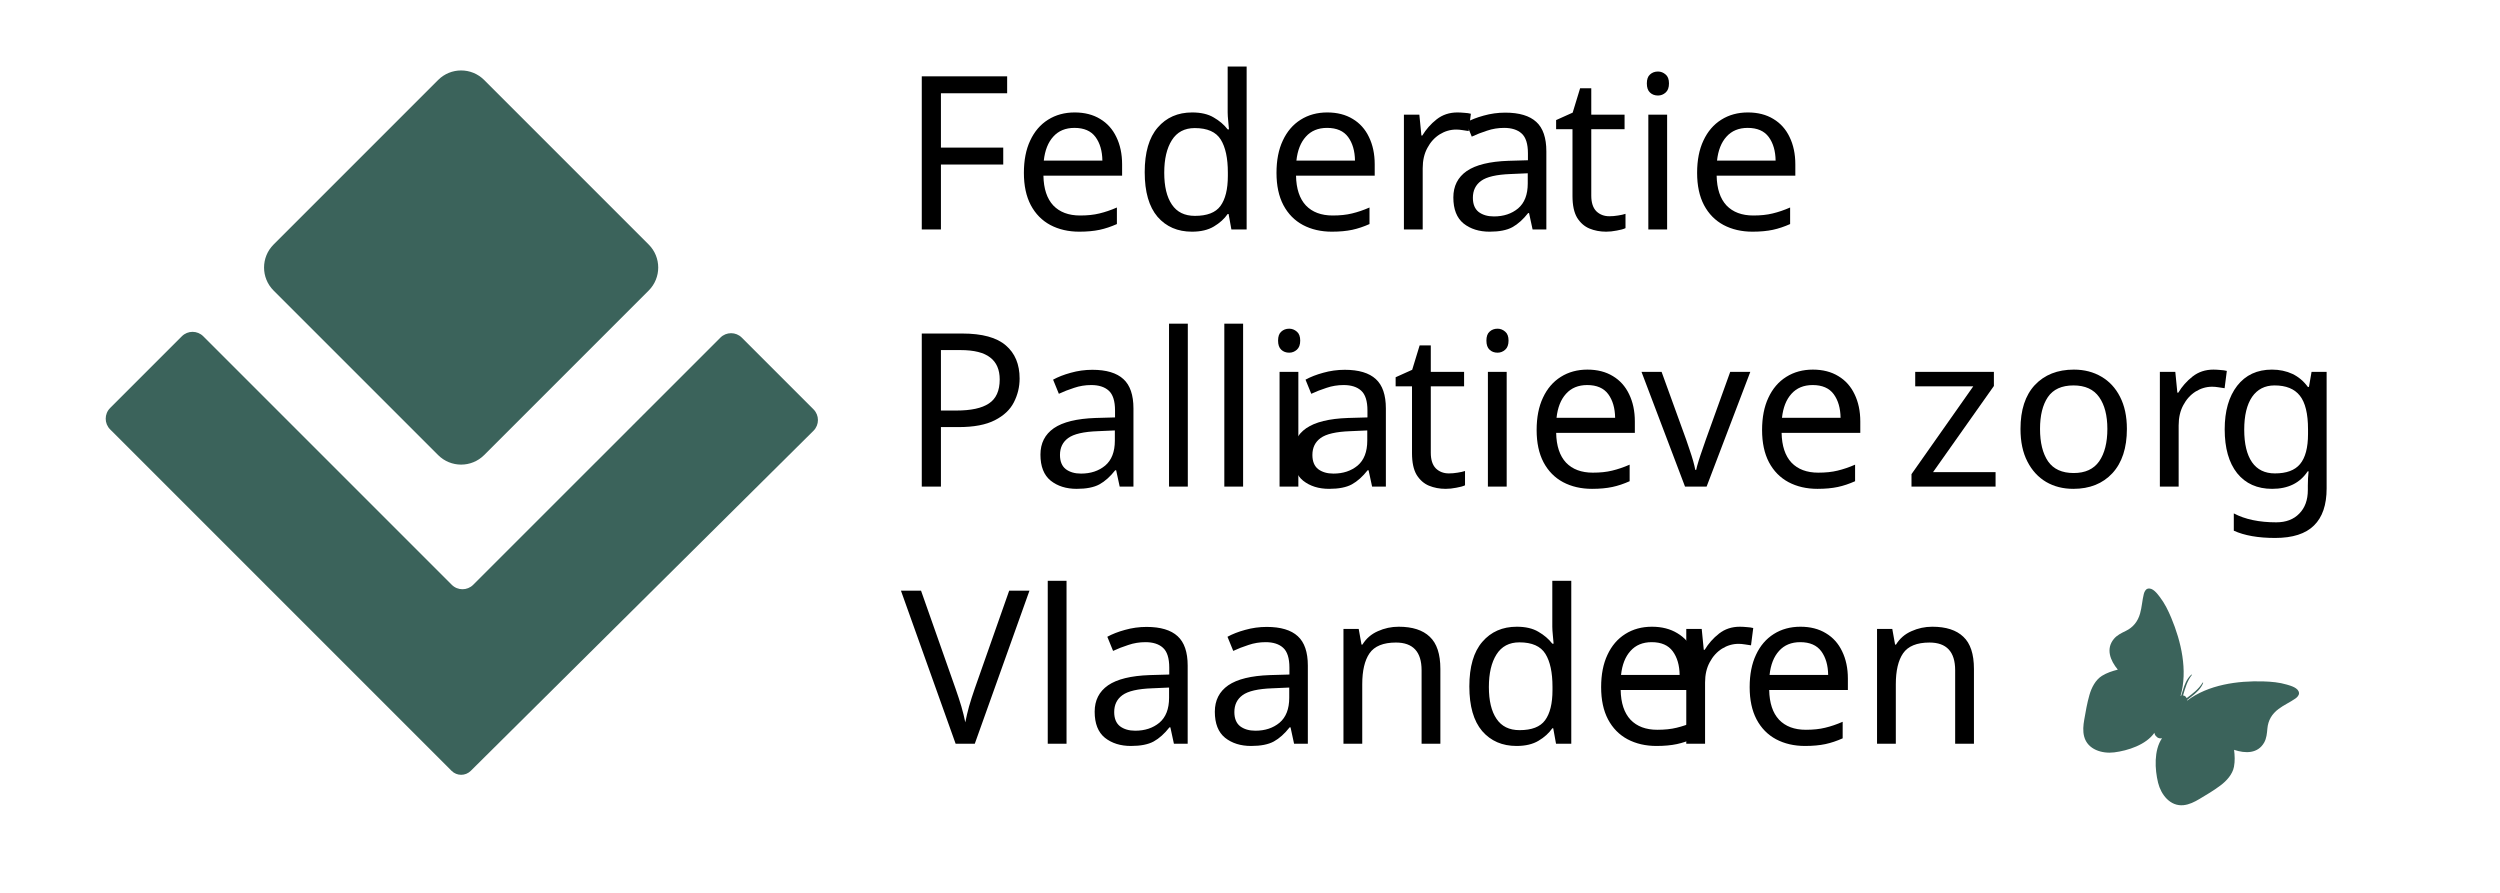
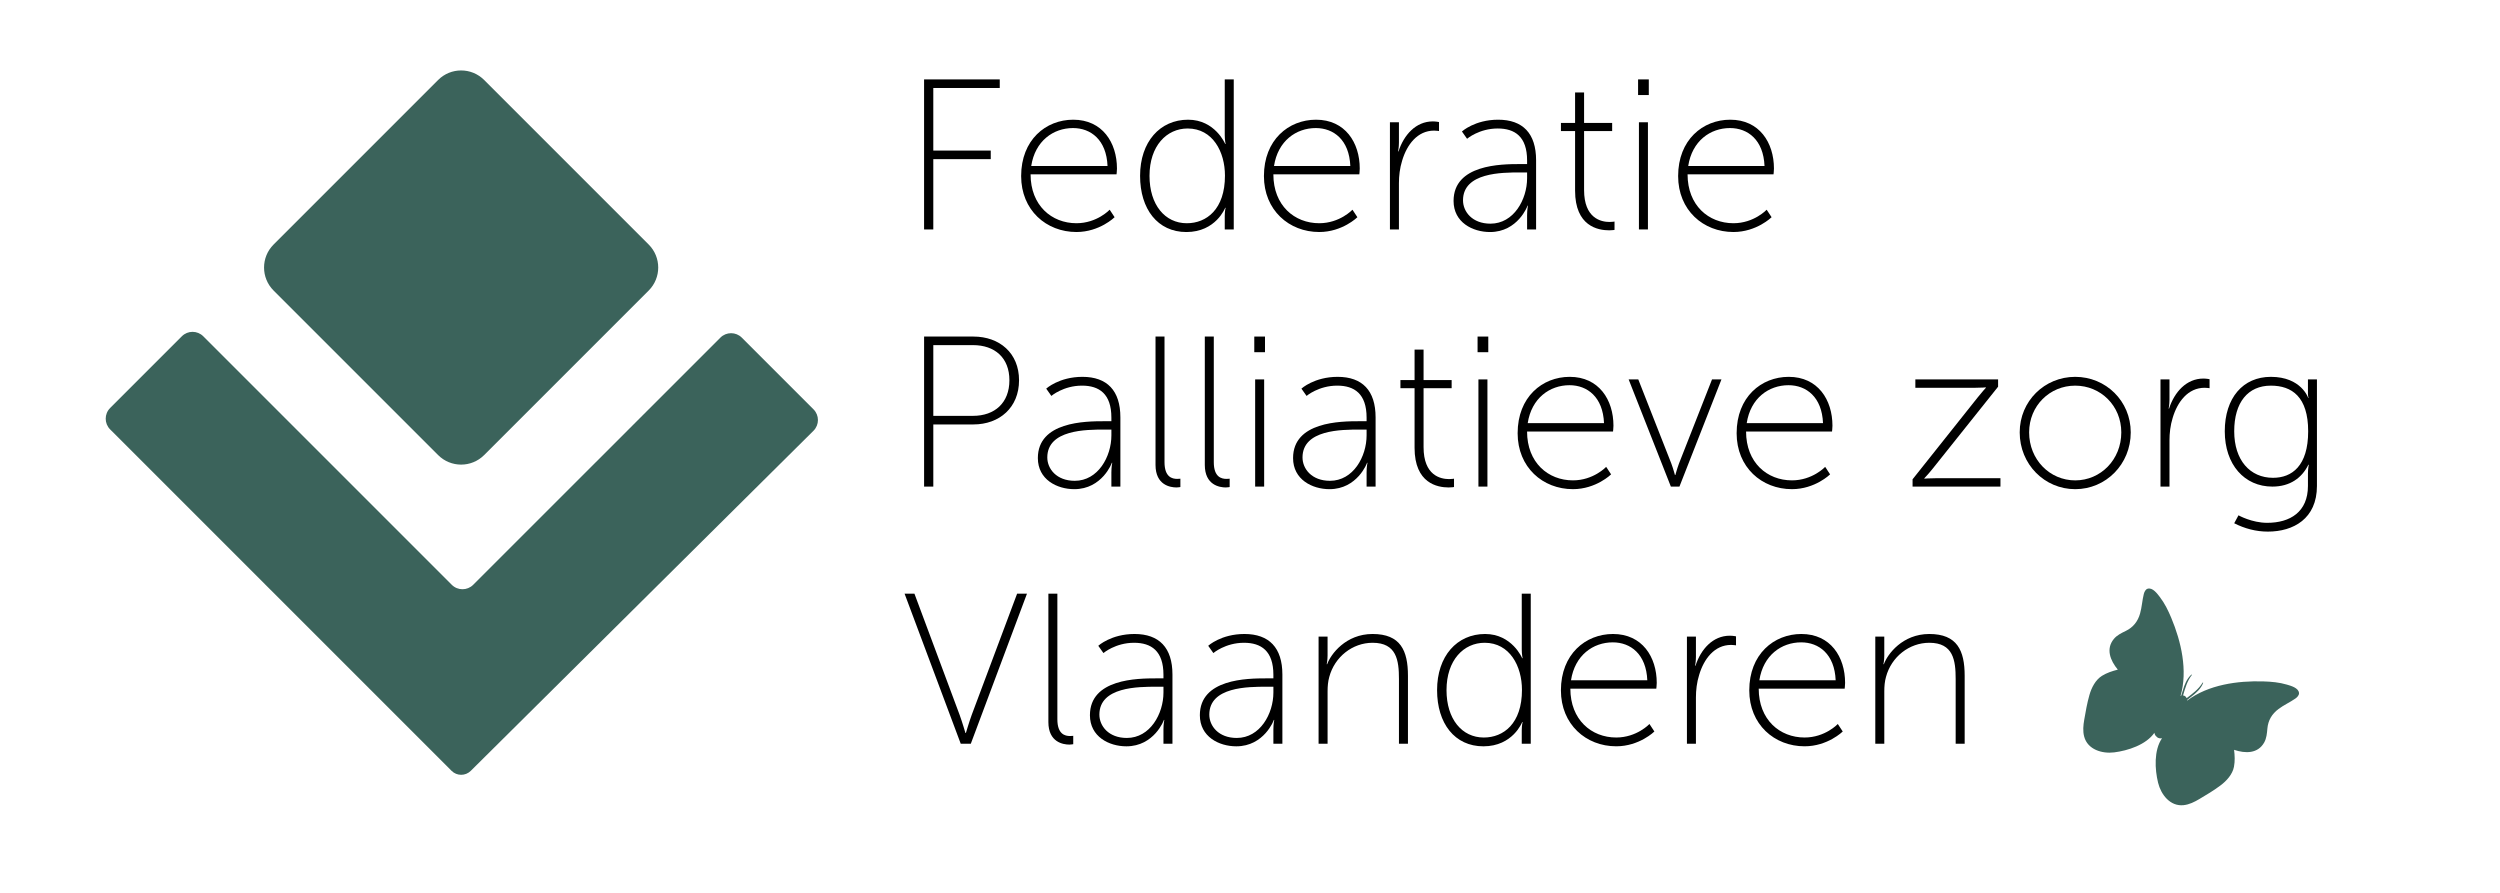
<svg xmlns="http://www.w3.org/2000/svg" version="1.1" id="Layer_1" x="0px" y="0px" viewBox="0 0 210 75" style="enable-background:new 0 0 210 75;" xml:space="preserve">
  <g>
    <g>
      <g>
        <path style="fill:#3B635B;" d="M37.949,49.123L17.074,28.248c-0.497-0.497-1.303-0.497-1.799,0l-6.023,6.023     c-0.497,0.497-0.497,1.303,0,1.799l21.775,21.775l6.904,6.904c0.445,0.445,1.166,0.447,1.613,0.003l28.79-28.569     c0.497-0.497,0.497-1.303,0-1.799l-6.023-6.023c-0.497-0.497-1.303-0.497-1.799,0L39.748,49.123     C39.252,49.62,38.446,49.62,37.949,49.123z" />
      </g>
      <path style="fill:#3B635B;" d="M40.667,38.227L54.49,24.405c1.067-1.067,1.067-2.797,0-3.864L40.667,6.718    c-1.067-1.067-2.797-1.067-3.864,0L22.981,20.541c-1.067,1.067-1.067,2.797,0,3.864l13.822,13.822    C37.87,39.294,39.6,39.294,40.667,38.227z" />
    </g>
-     <text transform="matrix(1 0 0 1 75.6787 19.2739)">
-       <tspan x="0" y="0" style="font-family:'MuseoSans-100'; font-size:18px;">Feder</tspan>
-       <tspan x="45.575" y="0" style="font-family:'MuseoSans-100'; font-size:18px;">a</tspan>
-       <tspan x="54.755" y="0" style="font-family:'MuseoSans-100'; font-size:18px;">tie</tspan>
-       <tspan x="0" y="21.6" style="font-family:'MuseoSans-100'; font-size:18px;">Palli</tspan>
-       <tspan x="32.093" y="21.6" style="font-family:'MuseoSans-100'; font-size:18px;">a</tspan>
-       <tspan x="41.273" y="21.6" style="font-family:'MuseoSans-100'; font-size:18px;">tieve </tspan>
-       <tspan x="84.185" y="21.6" style="font-family:'MuseoSans-100'; font-size:18px;">z</tspan>
-       <tspan x="93.058" y="21.6" style="font-family:'MuseoSans-100'; font-size:18px;">o</tspan>
-       <tspan x="104.218" y="21.6" style="font-family:'MuseoSans-100'; font-size:18px;">r</tspan>
-       <tspan x="110.212" y="21.6" style="font-family:'MuseoSans-100'; font-size:18px;">g</tspan>
-       <tspan x="0" y="43.2" style="font-family:'MuseoSans-100'; font-size:18px;">Vlaande</tspan>
-       <tspan x="64.439" y="43.2" style="font-family:'MuseoSans-100'; font-size:18px;">r</tspan>
-       <tspan x="70.307" y="43.2" style="font-family:'MuseoSans-100'; font-size:18px;">en</tspan>
-     </text>
+     <g>
+       <path d="M77.623,6.67h6.356v0.721h-5.582v5.257h4.826v0.72h-4.826v5.906h-0.774V6.67z" />
+       <path d="M90.152,10.055c2.449,0,3.673,1.927,3.673,4.105c0,0.198-0.036,0.486-0.036,0.486h-7.22c0,2.611,1.765,4.105,3.853,4.105    c1.729,0,2.791-1.135,2.791-1.135l0.414,0.63c0,0-1.26,1.243-3.205,1.243c-2.539,0-4.646-1.837-4.646-4.7    C85.777,11.748,87.848,10.055,90.152,10.055z M93.033,13.944c-0.09-2.197-1.404-3.187-2.899-3.187    c-1.656,0-3.187,1.081-3.511,3.187H93.033z" />
+       <path d="M99.8,10.055c2.269,0,3.115,2.035,3.115,2.035h0.036c0,0-0.072-0.324-0.072-0.738V6.67h0.756v12.604h-0.756V18.14    c0-0.414,0.072-0.684,0.072-0.684h-0.036c0,0-0.774,2.035-3.259,2.035c-2.413,0-3.889-1.927-3.889-4.718    C95.767,11.91,97.441,10.055,99.8,10.055z M99.692,18.752c1.656,0,3.205-1.17,3.205-3.998c0-1.999-1.026-3.961-3.133-3.961    c-1.764,0-3.205,1.458-3.205,3.979C96.559,17.203,97.855,18.752,99.692,18.752z" />
+       <path d="M110.546,10.055c2.449,0,3.673,1.927,3.673,4.105c0,0.198-0.036,0.486-0.036,0.486h-7.22c0,2.611,1.765,4.105,3.853,4.105    c1.729,0,2.791-1.135,2.791-1.135l0.414,0.63c0,0-1.26,1.243-3.205,1.243c-2.539,0-4.646-1.837-4.646-4.7    C106.17,11.748,108.241,10.055,110.546,10.055z M113.427,13.944c-0.09-2.197-1.404-3.187-2.899-3.187    c-1.656,0-3.187,1.081-3.511,3.187H113.427z" />
+       <path d="M116.754,10.271h0.756v1.71c0,0.414-0.072,0.738-0.072,0.738h0.036c0.45-1.386,1.458-2.521,2.881-2.521    c0.27,0,0.522,0.054,0.522,0.054v0.756c0,0-0.216-0.036-0.414-0.036c-1.404,0-2.287,1.188-2.683,2.521    c-0.198,0.63-0.27,1.296-0.27,1.891v3.889h-0.756V10.271z" />
+       <path d="M127.682,13.782h0.594v-0.306c0-1.999-1.026-2.683-2.467-2.683c-1.566,0-2.575,0.864-2.575,0.864l-0.432-0.612    c0,0,1.081-0.99,3.043-0.99c2.071,0,3.187,1.152,3.187,3.403v5.816h-0.756v-1.188c0-0.486,0.072-0.81,0.072-0.81h-0.036    c0.018,0-0.81,2.215-3.151,2.215c-1.458,0-3.061-0.811-3.061-2.611C122.1,13.818,126.079,13.782,127.682,13.782z M125.197,18.788    c1.962,0,3.079-2.035,3.079-3.817v-0.486H127.7c-1.53,0-4.807,0-4.807,2.341C122.893,17.779,123.667,18.788,125.197,18.788z" />
+       <path d="M132.307,11.009h-1.188v-0.684h1.188V7.769h0.756v2.557h2.358v0.684h-2.358v4.952c0,2.377,1.422,2.683,2.143,2.683    c0.252,0,0.414-0.036,0.414-0.036v0.702c0,0-0.18,0.036-0.45,0.036c-0.936,0-2.863-0.342-2.863-3.331V11.009z" />
+       <path d="M137.599,6.67h0.9v1.314h-0.9V6.67z M137.67,10.271h0.756v9.002h-0.756V10.271z" />
+       <path d="M145.339,10.055c2.449,0,3.673,1.927,3.673,4.105c0,0.198-0.036,0.486-0.036,0.486h-7.22c0,2.611,1.765,4.105,3.853,4.105    c1.729,0,2.791-1.135,2.791-1.135l0.414,0.63c0,0-1.26,1.243-3.205,1.243c-2.539,0-4.646-1.837-4.646-4.7    C140.964,11.748,143.035,10.055,145.339,10.055z M148.22,13.944c-0.09-2.197-1.404-3.187-2.899-3.187    c-1.656,0-3.187,1.081-3.511,3.187H148.22z" />
+       <path d="M77.623,28.271h4.142c2.196,0,3.835,1.386,3.835,3.673s-1.639,3.709-3.835,3.709h-3.367v5.222h-0.774V28.271z     M81.729,34.932c1.836,0,3.061-1.098,3.061-2.989s-1.225-2.953-3.061-2.953h-3.331v5.942H81.729z" />
+       <path d="M92.762,35.382h0.594v-0.306c0-1.999-1.026-2.683-2.467-2.683c-1.566,0-2.575,0.864-2.575,0.864l-0.432-0.612    c0,0,1.081-0.99,3.043-0.99c2.071,0,3.187,1.152,3.187,3.403v5.816h-0.756v-1.188c0-0.486,0.072-0.81,0.072-0.81h-0.036    c0.018,0-0.81,2.214-3.151,2.214c-1.458,0-3.061-0.81-3.061-2.61C87.181,35.418,91.16,35.382,92.762,35.382z M90.278,40.388    c1.962,0,3.079-2.034,3.079-3.817v-0.486H92.78c-1.53,0-4.807,0-4.807,2.341C87.973,39.379,88.747,40.388,90.278,40.388z" />
+       <path d="M97.063,28.271h0.756v10.551c0,1.261,0.648,1.404,1.063,1.404c0.144,0,0.27-0.018,0.27-0.018v0.702    c0,0-0.162,0.036-0.324,0.036c-0.522,0-1.764-0.198-1.764-1.891V28.271z" />
+       <path d="M101.203,28.271h0.756v10.551c0,1.261,0.648,1.404,1.063,1.404c0.144,0,0.27-0.018,0.27-0.018v0.702    c0,0-0.162,0.036-0.324,0.036c-0.522,0-1.764-0.198-1.764-1.891V28.271z" />
+       <path d="M105.36,28.271h0.9v1.314h-0.9V28.271z M105.433,31.871h0.756v9.003h-0.756V31.871z" />
+       <path d="M114.2,35.382h0.594v-0.306c0-1.999-1.026-2.683-2.467-2.683c-1.566,0-2.575,0.864-2.575,0.864l-0.432-0.612    c0,0,1.081-0.99,3.043-0.99c2.071,0,3.187,1.152,3.187,3.403v5.816h-0.756v-1.188c0-0.486,0.072-0.81,0.072-0.81h-0.036    c0.018,0-0.81,2.214-3.151,2.214c-1.458,0-3.061-0.81-3.061-2.61C108.618,35.418,112.598,35.382,114.2,35.382z M111.715,40.388    c1.962,0,3.079-2.034,3.079-3.817v-0.486h-0.576c-1.53,0-4.807,0-4.807,2.341C109.411,39.379,110.185,40.388,111.715,40.388z" />
+       <path d="M118.824,32.609h-1.188v-0.684h1.188v-2.557h0.756v2.557h2.358v0.684h-2.358v4.952c0,2.376,1.422,2.683,2.143,2.683    c0.252,0,0.414-0.036,0.414-0.036v0.702c0,0-0.18,0.036-0.45,0.036c-0.936,0-2.863-0.342-2.863-3.331V32.609z" />
+       <path d="M124.116,28.271h0.9v1.314h-0.9V28.271z M124.188,31.871h0.756v9.003h-0.756V31.871z" />
+       <path d="M131.857,31.655c2.449,0,3.673,1.927,3.673,4.105c0,0.198-0.036,0.486-0.036,0.486h-7.22c0,2.611,1.765,4.105,3.853,4.105    c1.729,0,2.791-1.134,2.791-1.134l0.414,0.63c0,0-1.26,1.242-3.205,1.242c-2.539,0-4.646-1.836-4.646-4.699    C127.481,33.348,129.552,31.655,131.857,31.655z M134.738,35.544c-0.09-2.197-1.404-3.187-2.899-3.187    c-1.656,0-3.187,1.081-3.511,3.187H134.738z" />
+       <path d="M136.806,31.871h0.81l2.773,7.059c0.162,0.432,0.306,0.972,0.306,0.972h0.036c0,0,0.145-0.541,0.306-0.972l2.773-7.059    h0.792l-3.529,9.003h-0.72L136.806,31.871z" />
+       <path d="M150.253,31.655c2.449,0,3.673,1.927,3.673,4.105c0,0.198-0.036,0.486-0.036,0.486h-7.22c0,2.611,1.765,4.105,3.853,4.105    c1.729,0,2.791-1.134,2.791-1.134l0.414,0.63c0,0-1.26,1.242-3.205,1.242c-2.539,0-4.646-1.836-4.646-4.699    C145.877,33.348,147.948,31.655,150.253,31.655z M153.134,35.544c-0.09-2.197-1.404-3.187-2.899-3.187    c-1.656,0-3.187,1.081-3.511,3.187H153.134z" />
+       <path d="M160.655,40.262l5.456-6.86c0.324-0.414,0.702-0.828,0.702-0.828v-0.036c0,0-0.324,0.036-0.918,0.036h-5.005v-0.703h6.95    v0.612l-5.474,6.86c-0.324,0.414-0.72,0.828-0.72,0.828v0.036c0,0,0.342-0.036,0.936-0.036h5.456v0.702h-7.382V40.262z" />
+       <path d="M174.318,31.655c2.575,0,4.664,2.035,4.664,4.664c0,2.683-2.089,4.771-4.664,4.771s-4.663-2.088-4.663-4.771    C169.655,33.69,171.744,31.655,174.318,31.655z M174.318,40.352c2.143,0,3.871-1.747,3.871-4.033c0-2.233-1.729-3.925-3.871-3.925    s-3.871,1.692-3.871,3.925C170.447,38.605,172.176,40.352,174.318,40.352z" />
+       <path d="M181.481,31.871h0.756v1.711c0,0.414-0.072,0.738-0.072,0.738h0.036c0.45-1.387,1.458-2.521,2.881-2.521    c0.27,0,0.522,0.054,0.522,0.054v0.756c0,0-0.216-0.036-0.414-0.036c-1.404,0-2.287,1.188-2.683,2.521    c-0.198,0.63-0.27,1.296-0.27,1.891v3.889h-0.756V31.871z" />
+       <path d="M190.446,43.917c1.927,0,3.421-0.918,3.421-3.097v-1.044c0-0.415,0.072-0.738,0.072-0.738h-0.036    c-0.54,1.098-1.53,1.836-3.025,1.836c-2.34,0-3.997-1.836-3.997-4.646c0-2.809,1.531-4.573,3.871-4.573    c2.557,0,3.133,1.765,3.133,1.765h0.036c0,0-0.054-0.126-0.054-0.342v-1.207h0.756v8.949c0,2.755-1.98,3.835-4.123,3.835    c-0.99,0-1.945-0.252-2.827-0.702l0.36-0.667C188.034,43.287,189.15,43.917,190.446,43.917z M193.886,36.229    c0-2.899-1.369-3.835-3.133-3.835c-1.926,0-3.079,1.404-3.079,3.835s1.332,3.907,3.259,3.907    C192.517,40.136,193.886,39.146,193.886,36.229z" />
+       <path d="M75.985,49.87h0.828l3.799,10.191c0.216,0.594,0.486,1.512,0.486,1.512h0.036c0,0,0.27-0.918,0.486-1.512l3.817-10.191    h0.828l-4.717,12.604h-0.846L75.985,49.87z" />
+       <path d="M88.063,49.87h0.756v10.551c0,1.26,0.648,1.405,1.063,1.405c0.144,0,0.27-0.018,0.27-0.018v0.702    c0,0-0.162,0.036-0.324,0.036c-0.522,0-1.764-0.198-1.764-1.89V49.87z" />
+       <path d="M97.136,56.982h0.594v-0.306c0-1.999-1.026-2.683-2.467-2.683c-1.566,0-2.575,0.864-2.575,0.864l-0.432-0.612    c0,0,1.081-0.99,3.043-0.99c2.071,0,3.187,1.152,3.187,3.403v5.816H97.73v-1.188c0-0.486,0.072-0.81,0.072-0.81h-0.036    c0.018,0-0.81,2.215-3.151,2.215c-1.458,0-3.061-0.811-3.061-2.611C91.555,57.019,95.534,56.982,97.136,56.982z M94.652,61.988    c1.962,0,3.079-2.035,3.079-3.817v-0.486h-0.576c-1.53,0-4.807,0-4.807,2.341C92.347,60.979,93.121,61.988,94.652,61.988z" />
+       <path d="M106.37,56.982h0.594v-0.306c0-1.999-1.026-2.683-2.467-2.683c-1.566,0-2.575,0.864-2.575,0.864l-0.432-0.612    c0,0,1.081-0.99,3.043-0.99c2.071,0,3.187,1.152,3.187,3.403v5.816h-0.756v-1.188c0-0.486,0.072-0.81,0.072-0.81H107    c0.018,0-0.81,2.215-3.151,2.215c-1.458,0-3.061-0.811-3.061-2.611C100.789,57.019,104.768,56.982,106.37,56.982z M103.886,61.988    c1.962,0,3.079-2.035,3.079-3.817v-0.486h-0.576c-1.53,0-4.807,0-4.807,2.341C101.581,60.979,102.355,61.988,103.886,61.988z" />
+       <path d="M110.76,53.472h0.756v1.584c0,0.415-0.072,0.738-0.072,0.738h0.036c0.306-0.846,1.566-2.539,3.817-2.539    c2.34,0,2.971,1.386,2.971,3.511v5.708h-0.756v-5.438c0-1.566-0.198-3.043-2.214-3.043c-1.693,0-3.187,1.188-3.637,2.863    c-0.108,0.378-0.144,0.792-0.144,1.225v4.393h-0.756V53.472z" />
+       <path d="M124.748,53.255c2.269,0,3.115,2.035,3.115,2.035h0.036c0,0-0.072-0.324-0.072-0.738V49.87h0.756v12.604h-0.756V61.34    c0-0.414,0.072-0.684,0.072-0.684h-0.036c0,0-0.774,2.035-3.259,2.035c-2.413,0-3.889-1.927-3.889-4.718    C120.714,55.11,122.389,53.255,124.748,53.255z M124.64,61.952c1.656,0,3.205-1.17,3.205-3.998c0-1.999-1.026-3.961-3.133-3.961    c-1.764,0-3.205,1.458-3.205,3.979C121.507,60.403,122.803,61.952,124.64,61.952z" />
+       <path d="M135.493,53.255c2.449,0,3.673,1.927,3.673,4.105c0,0.198-0.036,0.486-0.036,0.486h-7.22c0,2.611,1.765,4.105,3.853,4.105    c1.729,0,2.791-1.135,2.791-1.135l0.414,0.63c0,0-1.26,1.243-3.205,1.243c-2.539,0-4.646-1.837-4.646-4.7    C131.118,54.948,133.188,53.255,135.493,53.255z M138.374,57.145c-0.09-2.197-1.404-3.187-2.899-3.187    c-1.656,0-3.187,1.081-3.511,3.187H138.374z" />
+       <path d="M141.702,53.472h0.756v1.71c0,0.414-0.072,0.738-0.072,0.738h0.036c0.45-1.386,1.458-2.521,2.881-2.521    c0.27,0,0.522,0.054,0.522,0.054v0.756c0,0-0.216-0.036-0.414-0.036c-1.404,0-2.287,1.188-2.683,2.521    c-0.198,0.63-0.27,1.296-0.27,1.891v3.889h-0.756V53.472z" />
+       <path d="M151.315,53.255c2.449,0,3.673,1.927,3.673,4.105c0,0.198-0.036,0.486-0.036,0.486h-7.22c0,2.611,1.765,4.105,3.853,4.105    c1.729,0,2.791-1.135,2.791-1.135l0.414,0.63c0,0-1.26,1.243-3.205,1.243c-2.539,0-4.646-1.837-4.646-4.7    C146.94,54.948,149.011,53.255,151.315,53.255z M154.196,57.145c-0.09-2.197-1.404-3.187-2.899-3.187    c-1.656,0-3.187,1.081-3.511,3.187H154.196z" />
+       <path d="M157.524,53.472h0.756v1.584c0,0.415-0.072,0.738-0.072,0.738h0.036c0.306-0.846,1.566-2.539,3.817-2.539    c2.34,0,2.971,1.386,2.971,3.511v5.708h-0.756v-5.438c0-1.566-0.198-3.043-2.214-3.043c-1.693,0-3.187,1.188-3.637,2.863    c-0.108,0.378-0.144,0.792-0.144,1.225v4.393h-0.756V53.472z" />
+     </g>
  </g>
  <path style="fill:#3B635B;" d="M192.819,58.673c0.139-0.098,0.312-0.27,0.298-0.457c-0.032-0.436-0.685-0.609-1.017-0.708  c-0.645-0.192-1.309-0.25-1.978-0.27c-2.159-0.066-4.633,0.276-6.401,1.614c0.001-0.018,0-0.037-0.001-0.055  c0.113-0.095,0.231-0.188,0.357-0.284c0.406-0.309,0.799-0.66,0.988-1.145c0.011-0.028-0.031-0.05-0.047-0.024  c-0.34,0.56-0.833,0.913-1.338,1.299c-0.02-0.042-0.049-0.08-0.084-0.113c-0.002-0.012-0.009-0.024-0.021-0.034  c-0.058-0.047-0.128-0.072-0.199-0.078c0.181-0.61,0.334-1.196,0.735-1.714c0.019-0.024-0.017-0.056-0.039-0.035  c-0.385,0.35-0.573,0.842-0.716,1.332c-0.044,0.151-0.089,0.296-0.137,0.435c-0.018,0.005-0.035,0.011-0.052,0.019  c0.617-2.129,0.053-4.562-0.781-6.555c-0.258-0.617-0.55-1.217-0.96-1.751c-0.211-0.275-0.606-0.823-1.025-0.697  c-0.18,0.054-0.279,0.277-0.321,0.442c-0.136,0.542-0.162,1.109-0.315,1.646c-0.188,0.66-0.573,1.154-1.2,1.459  c-0.36,0.175-0.74,0.355-1.001,0.672c-0.688,0.833-0.307,1.803,0.331,2.579c-0.461,0.118-0.911,0.261-1.323,0.516  c-0.555,0.343-0.885,1.002-1.059,1.61c-0.194,0.677-0.317,1.381-0.436,2.074c-0.081,0.476-0.132,0.953-0.006,1.426  c0.293,1.097,1.517,1.449,2.517,1.324c1.153-0.144,2.679-0.635,3.381-1.646c0.02,0.141,0.094,0.273,0.219,0.354c0,0,0,0,0,0  c0.001,0.009,0.004,0.017,0.013,0.024c0.121,0.088,0.271,0.11,0.409,0.078c-0.694,1.017-0.607,2.618-0.329,3.746  c0.241,0.979,1.006,1.996,2.136,1.878c0.487-0.051,0.914-0.269,1.33-0.515c0.605-0.358,1.219-0.725,1.782-1.148  c0.506-0.38,1.003-0.924,1.125-1.565c0.091-0.476,0.064-0.948,0.009-1.42c0.952,0.319,1.994,0.328,2.527-0.612  c0.202-0.357,0.235-0.776,0.27-1.175c0.061-0.695,0.384-1.23,0.934-1.642C191.841,59.22,192.361,58.994,192.819,58.673z" />
</svg>
